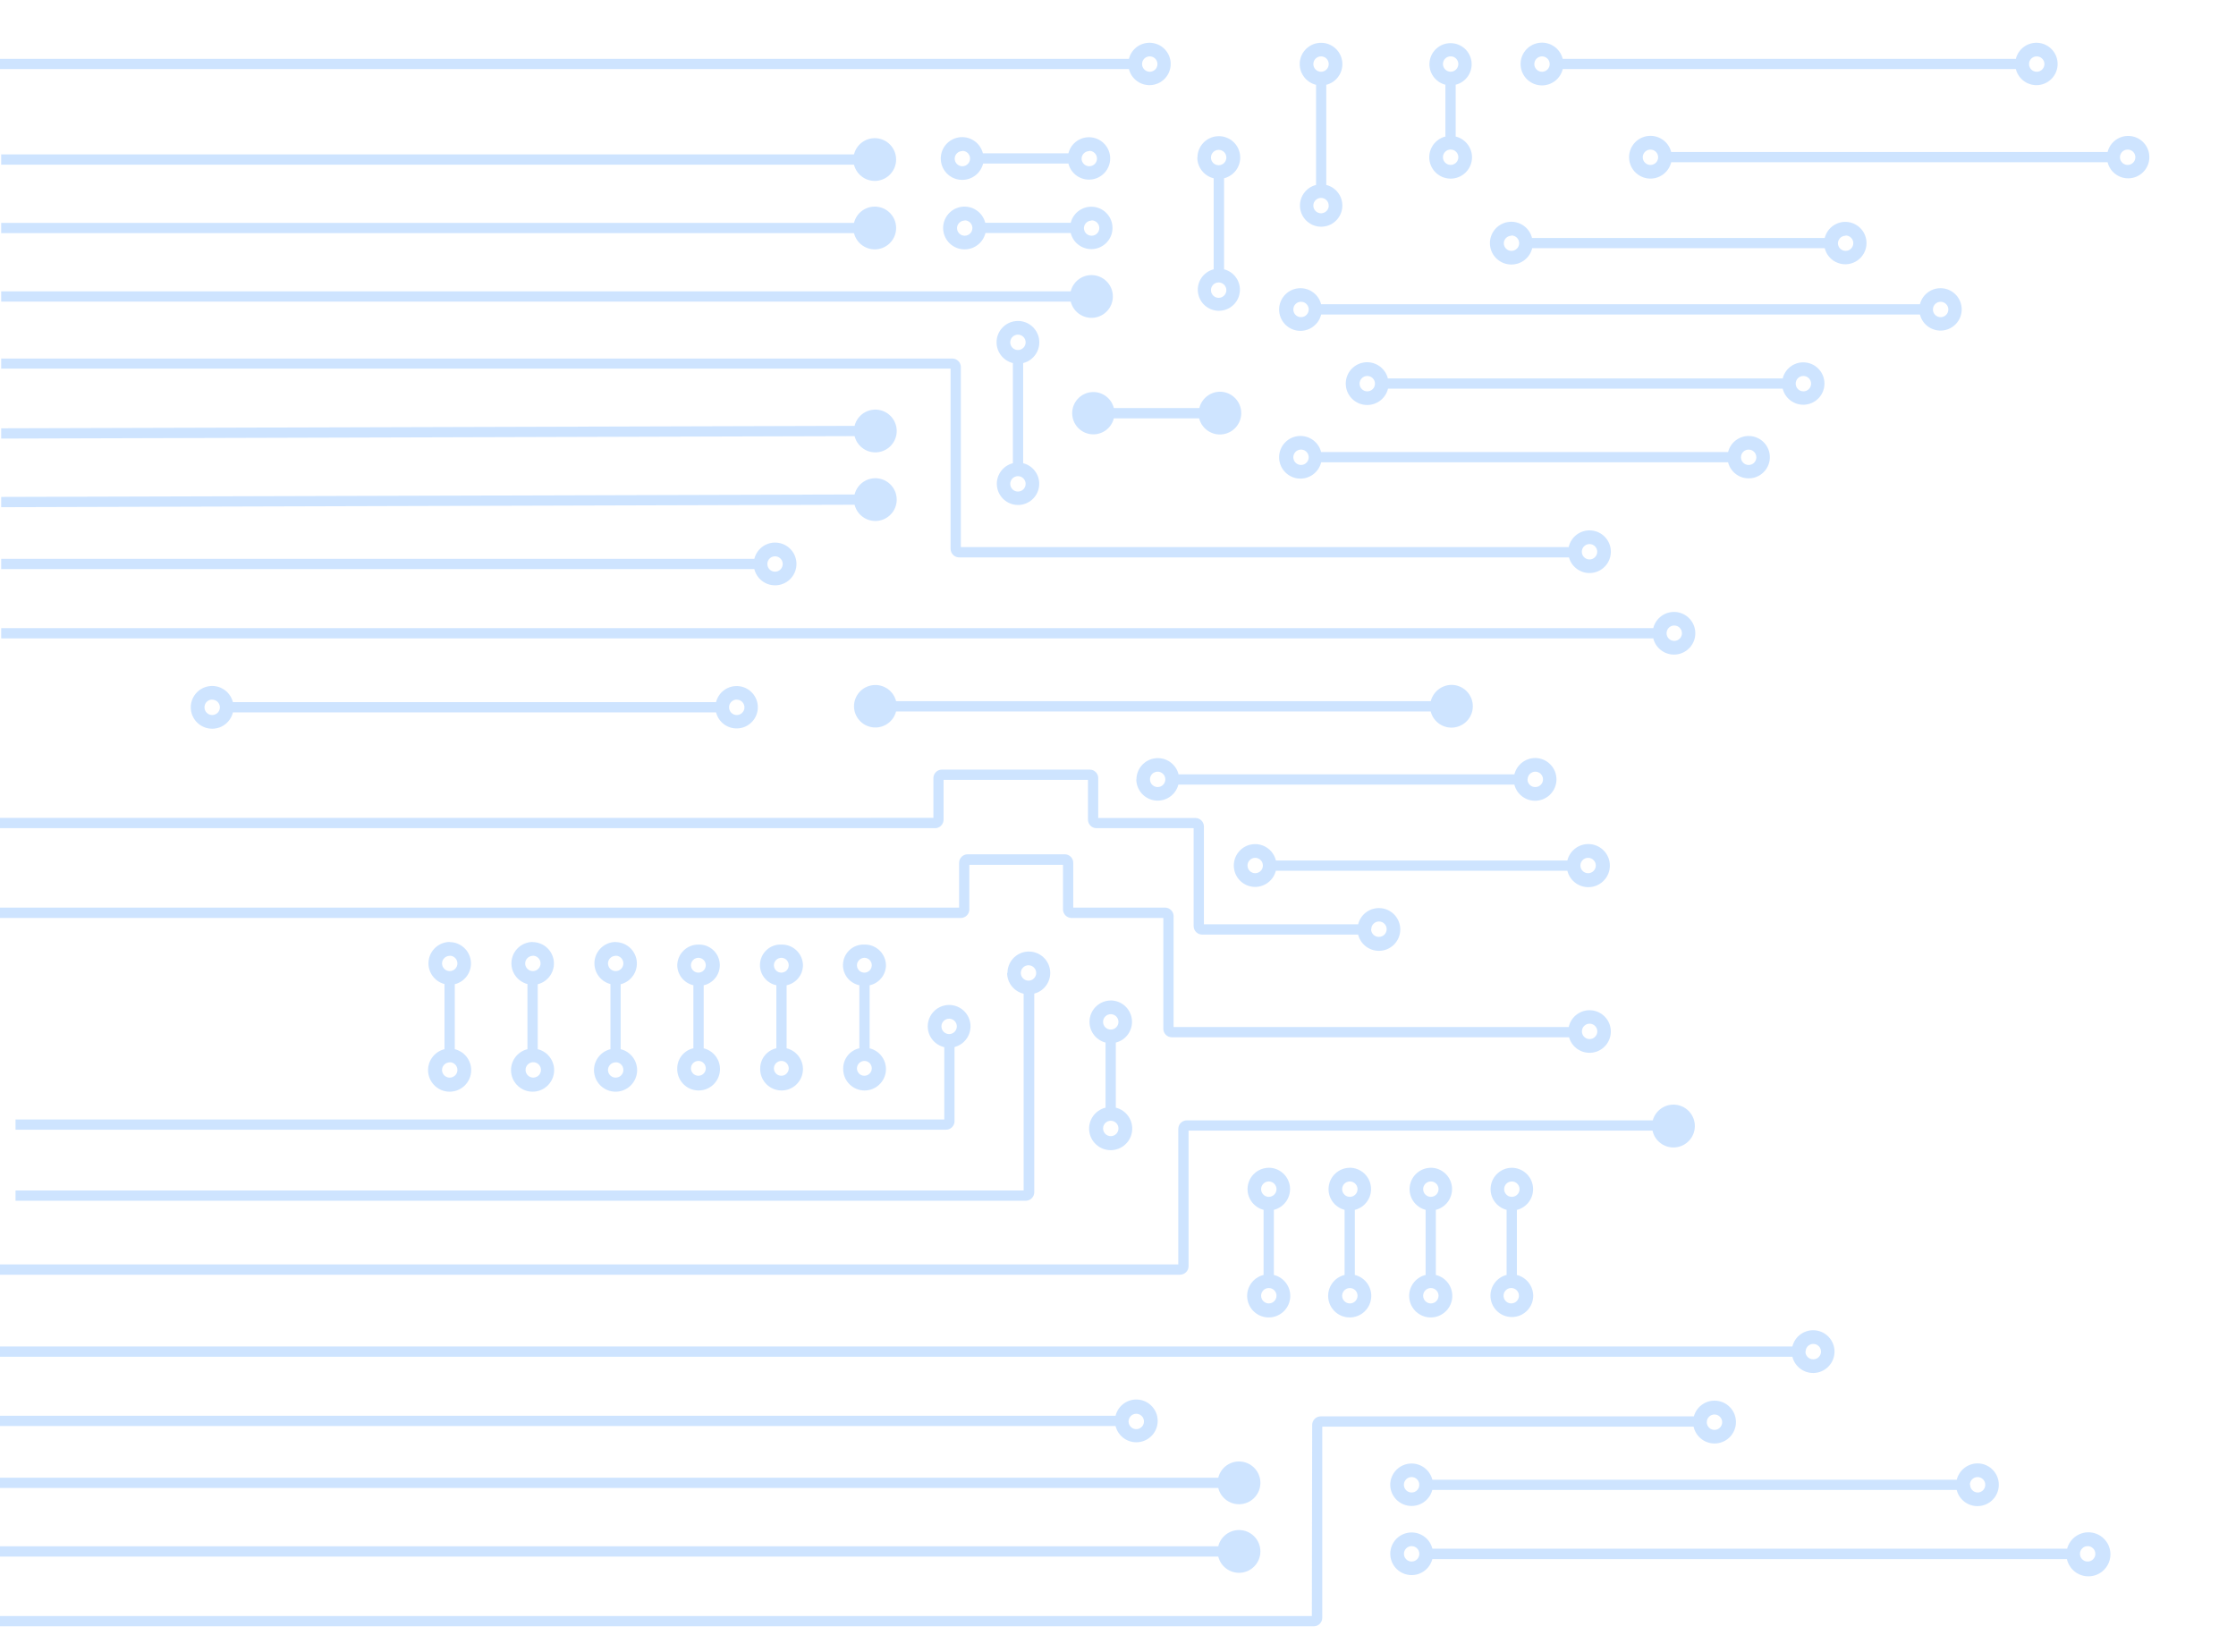
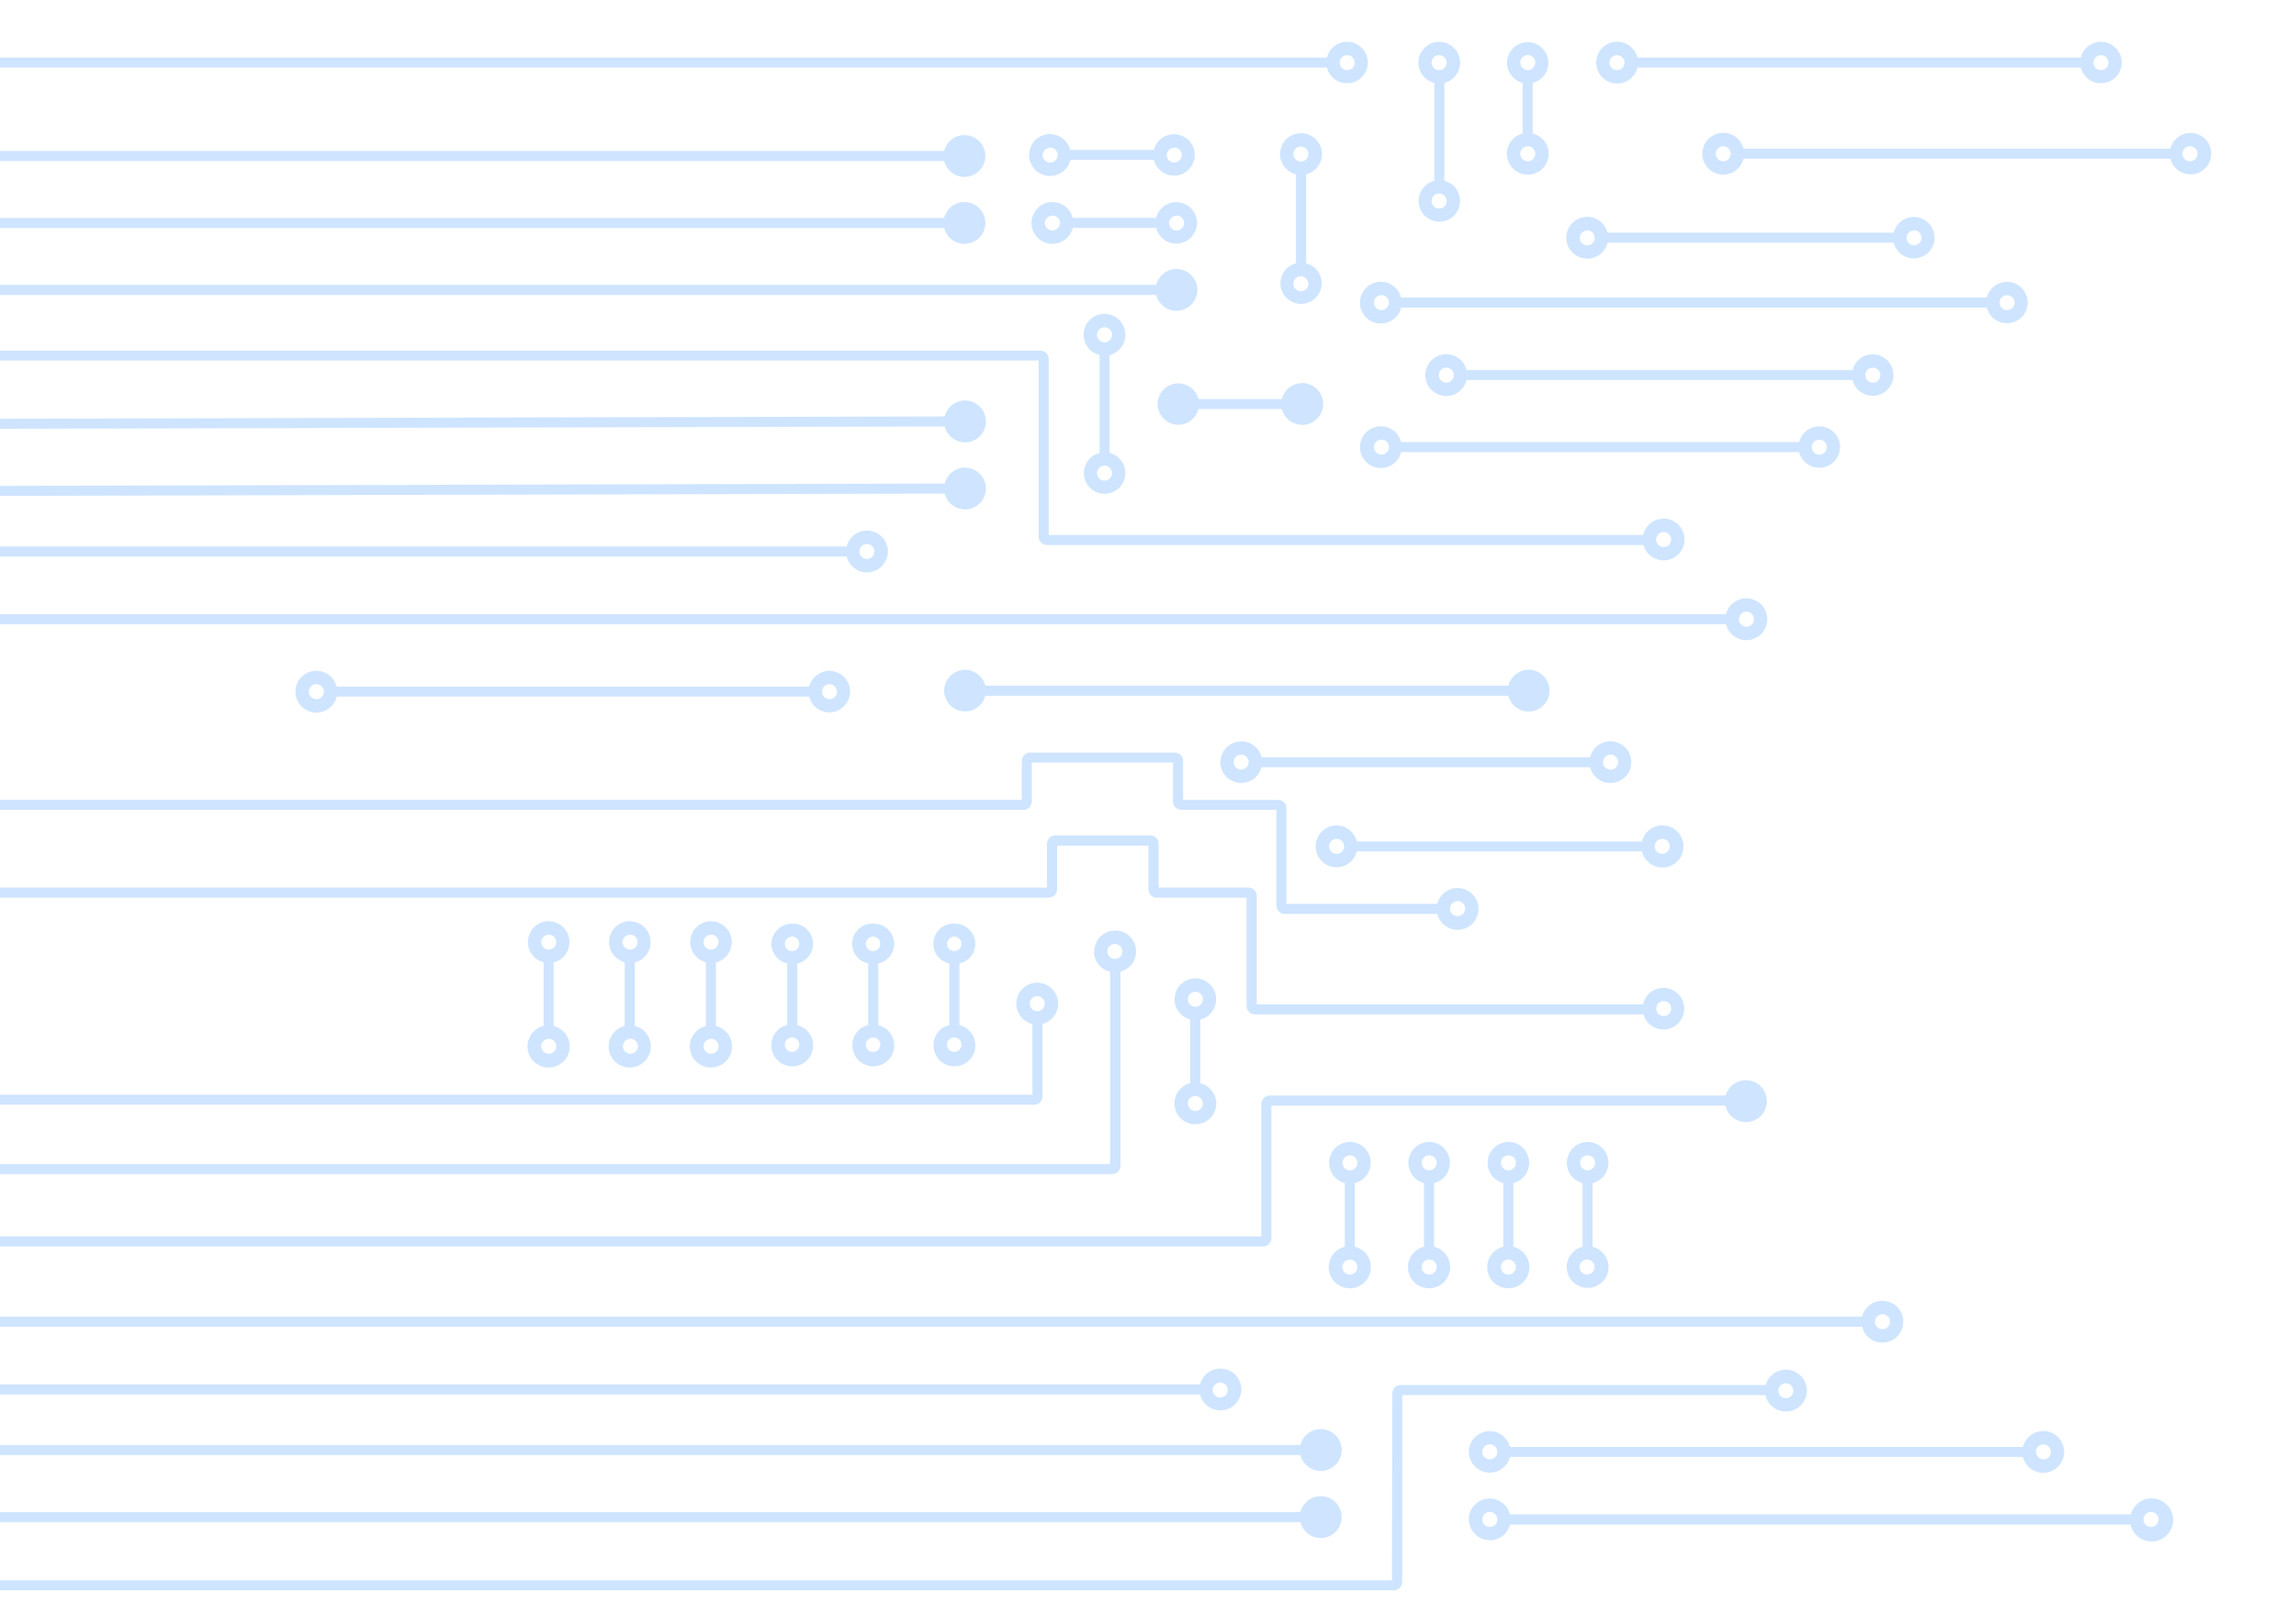
- <svg xmlns="http://www.w3.org/2000/svg" id="Layer_1" data-name="Layer 1" viewBox="0 0 49.138 36.284">
+ <svg xmlns="http://www.w3.org/2000/svg" id="Layer_1" data-name="Layer 1" viewBox="0 0 51.582 36.284">
  <defs>
    <style>.cls-1,.cls-3{fill:#9ecaff;}.cls-1,.cls-2{opacity:0.5;}.cls-1{isolation:isolate;}</style>
  </defs>
-   <path class="cls-1" d="M0,17.973V18.2H20.548a.188.188,0,0,0,.188-.188v-.874h3.173v.874a.188.188,0,0,0,.188.188h2.134V20.35a.188.188,0,0,0,.188.188h3.427a.47.47,0,1,0,0-.226H26.457V18.163a.188.188,0,0,0-.188-.188H24.135V17.1a.188.188,0,0,0-.188-.188H20.7a.188.188,0,0,0-.188.188v.872Zm30.135,2.446a.169.169,0,1,1,.169.169h0a.169.169,0,0,1-.173-.165v0Z" />
-   <path class="cls-1" d="M21.077,19.945H0v.228H21.114a.188.188,0,0,0,.188-.188v-.98H23.36v.98a.189.189,0,0,0,.189.188h2.016v2.434a.188.188,0,0,0,.188.188h8.728a.468.468,0,1,0-.007-.226H25.791V20.133a.188.188,0,0,0-.188-.188H23.586v-.981a.188.188,0,0,0-.185-.191H21.265a.188.188,0,0,0-.188.188Zm13.687,2.721a.169.169,0,1,1,.17.168h0A.169.169,0,0,1,34.764,22.666Z" />
-   <path class="cls-1" d="M27.228,33.623a.47.47,0,1,1-.456.583H0V33.98H26.772A.47.47,0,0,1,27.228,33.623Z" />
-   <path class="cls-1" d="M26.772,32.473a.47.47,0,1,1,0,.226H0v-.226Z" />
+   <path class="cls-1" d="M-.939,17.973V18.2H22.992a.188.188,0,0,0,.188-.188v-.874h3.173v.874a.189.189,0,0,0,.188.188h2.134V20.35a.188.188,0,0,0,.188.188H32.29a.47.47,0,1,0,0-.226H28.9V18.163a.188.188,0,0,0-.188-.188H26.579V17.1a.188.188,0,0,0-.188-.188H23.144a.188.188,0,0,0-.188.188v.872Zm33.518,2.446a.169.169,0,1,1,.169.169h0a.169.169,0,0,1-.173-.165v0Z" />
+   <path class="cls-1" d="M23.521,19.945H-.939v.228h24.5a.188.188,0,0,0,.188-.188v-.98H25.8v.98a.189.189,0,0,0,.189.188h2.016v2.434a.189.189,0,0,0,.188.188h8.728a.468.468,0,1,0-.007-.226H28.235V20.133a.188.188,0,0,0-.188-.188H26.03v-.981a.188.188,0,0,0-.185-.191H23.709a.188.188,0,0,0-.188.188Zm13.687,2.721a.169.169,0,1,1,.17.168h0A.169.169,0,0,1,37.208,22.666Z" />
+   <path class="cls-1" d="M29.672,33.623a.47.47,0,1,1-.456.583H-.939V33.98H29.216A.47.47,0,0,1,29.672,33.623Z" />
+   <path class="cls-1" d="M29.216,32.473a.47.47,0,1,1,0,.226H-.939v-.226Z" />
  <g class="cls-2">
-     <path class="cls-3" d="M24.515,31.112H0v.225H24.515a.47.47,0,1,0,0-.225Zm.287.112a.169.169,0,0,1,.337,0,.169.169,0,1,1-.337.026A.113.113,0,0,1,24.8,31.224Z" />
-     <path class="cls-3" d="M0,29.589v.226H39.389a.47.47,0,1,0,0-.226Zm39.68.113a.169.169,0,1,1,.169.169h0a.169.169,0,0,1-.173-.165v0Z" />
+     <path class="cls-3" d="M26.959,31.112H-.939v.225h27.9a.47.47,0,1,0,0-.225Zm.287.112a.169.169,0,1,1,0,.026Z" />
+     <path class="cls-3" d="M-.939,29.589v.226H41.833a.47.47,0,1,0,0-.226Zm43.063.113a.169.169,0,1,1,.169.169h0a.169.169,0,0,1-.173-.165v0Z" />
  </g>
  <g class="cls-2">
-     <path class="cls-3" d="M25.894,27.786H0v.226H25.932a.188.188,0,0,0,.188-.188V24.846H36.315a.471.471,0,1,0,.006-.226H26.082a.188.188,0,0,0-.188.188Z" />
+     <path class="cls-3" d="M28.338,27.786H-.939v.226H28.376a.188.188,0,0,0,.188-.188V24.846h10.2a.471.471,0,1,0,.006-.226H28.526a.188.188,0,0,0-.188.188Z" />
  </g>
  <g class="cls-2">
-     <path class="cls-3" d="M28.829,35.513H0v.226H28.87a.188.188,0,0,0,.188-.188v-4.2h8.16a.471.471,0,1,0,.006-.226h-8.2a.188.188,0,0,0-.188.188Zm8.679-4.26a.169.169,0,1,1,.169.169h0A.169.169,0,0,1,37.508,31.253Z" />
+     <path class="cls-3" d="M31.273,35.513H-.939v.226H31.314a.188.188,0,0,0,.188-.188v-4.2h8.16a.471.471,0,1,0,.006-.226h-8.2a.188.188,0,0,0-.188.188Zm8.679-4.26a.169.169,0,1,1,.169.169h0A.169.169,0,0,1,39.952,31.253Z" />
  </g>
-   <path class="cls-1" d="M27.883,25.662a.47.47,0,0,0-.115.925v1.43a.474.474,0,1,0,.226,0v-1.43a.47.47,0,0,0-.111-.926Zm0,2.643a.169.169,0,1,1-.169.169h0A.169.169,0,0,1,27.883,28.305Zm0-2.342a.169.169,0,1,1-.169.169h0A.169.169,0,0,1,27.883,25.963Z" />
-   <path class="cls-1" d="M29.663,25.662a.47.47,0,0,0-.115.925v1.43a.474.474,0,1,0,.226,0v-1.43a.47.47,0,0,0-.111-.926Zm0,2.643a.169.169,0,1,1-.168.17v0A.17.17,0,0,1,29.663,28.305Zm0-2.342a.169.169,0,1,1-.168.17h0A.169.169,0,0,1,29.663,25.963Z" />
-   <path class="cls-1" d="M31.443,25.662a.47.47,0,0,0-.114.925v1.43a.474.474,0,1,0,.225,0v-1.43a.47.47,0,0,0-.111-.926Zm0,2.643a.169.169,0,1,1-.168.17v0A.17.17,0,0,1,31.443,28.305Zm0-2.342a.169.169,0,1,1-.168.17h0A.169.169,0,0,1,31.443,25.963Z" />
-   <path class="cls-1" d="M33.224,25.662a.47.47,0,0,0-.115.925v1.43a.47.47,0,1,0,.585.456.476.476,0,0,0-.359-.455v-1.43a.47.47,0,0,0-.111-.926Zm0,2.643a.169.169,0,0,1,0,.337.169.169,0,0,1-.026-.337A.113.113,0,0,1,33.224,28.305Zm0-2.342a.169.169,0,1,1-.169.169h0A.169.169,0,0,1,33.224,25.963Z" />
-   <path class="cls-1" d="M9.883,20.7a.47.47,0,0,0-.115.925v1.431a.474.474,0,1,0,.226,0V21.629a.47.47,0,0,0-.111-.926Zm0,2.643a.169.169,0,1,1-.169.169h0A.169.169,0,0,1,9.883,23.346Zm0-2.341a.169.169,0,1,1-.169.169h0A.169.169,0,0,1,9.883,21.005Z" />
-   <path class="cls-1" d="M11.706,20.7a.47.47,0,0,0-.115.925v1.431a.474.474,0,1,0,.226,0V21.629a.47.47,0,0,0-.111-.926Zm0,2.643a.169.169,0,1,1,.026.337.113.113,0,0,1-.026,0,.169.169,0,0,1,0-.337Zm0-2.341a.169.169,0,1,1-.165.173v-.005A.17.17,0,0,1,11.706,21.005Z" />
-   <path class="cls-1" d="M13.529,20.7a.47.47,0,0,0-.114.925v1.431a.474.474,0,1,0,.225,0V21.629a.47.47,0,0,0-.111-.926Zm0,2.643a.169.169,0,1,1-.168.17h0A.169.169,0,0,1,13.529,23.346Zm0-2.341a.169.169,0,1,1-.168.17v0A.168.168,0,0,1,13.529,21.005Z" />
-   <path class="cls-1" d="M15.353,20.757a.463.463,0,0,0-.47.454h0a.457.457,0,0,0,.355.44v1.385a.453.453,0,0,0-.355.441.47.47,0,1,0,.581-.44V21.652a.453.453,0,0,0-.111-.895Zm0,2.557a.163.163,0,1,1-.169.163.165.165,0,0,1,.167-.163Zm0-2.266a.163.163,0,1,1-.169.163.165.165,0,0,1,.167-.163Z" />
-   <path class="cls-1" d="M17.176,20.757a.452.452,0,0,0-.115.894v1.385a.453.453,0,0,0-.355.441.47.47,0,1,0,.581-.44V21.652a.455.455,0,0,0,.359-.441.462.462,0,0,0-.47-.454Zm0,2.557a.163.163,0,1,1-.169.163.166.166,0,0,1,.169-.163Zm0-2.266a.163.163,0,1,1-.169.163.166.166,0,0,1,.169-.163Z" />
-   <path class="cls-1" d="M19,20.757a.452.452,0,0,0-.115.894v1.385a.453.453,0,0,0-.355.441.47.47,0,1,0,.581-.44V21.652a.455.455,0,0,0,.359-.441.462.462,0,0,0-.47-.454Zm0,2.557a.163.163,0,1,1-.168.163A.167.167,0,0,1,19,23.314Zm0-2.266a.163.163,0,1,1-.168.163A.167.167,0,0,1,19,21.048Z" />
-   <path class="cls-1" d="M27.114,19.02a.469.469,0,0,0,.924.115h6.406a.474.474,0,1,0,0-.226H28.039a.469.469,0,0,0-.925.111Zm7.617,0a.169.169,0,1,1,.169.169h0A.169.169,0,0,1,34.731,19.02Zm-7.316,0a.169.169,0,1,1,.169.169h0A.169.169,0,0,1,27.415,19.02Z" />
-   <path class="cls-1" d="M24.971,17.127a.47.47,0,0,0,.925.115h7.383a.47.47,0,1,0,.456-.585.475.475,0,0,0-.455.359H25.9a.47.47,0,0,0-.926.111Zm8.6,0a.169.169,0,1,1,.169.169h0a.169.169,0,0,1-.172-.166v0Zm-8.3,0a.169.169,0,1,1,.169.169h0a.169.169,0,0,1-.168-.169Z" />
-   <path class="cls-1" d="M18.767,15.52a.47.47,0,0,0,.925.115H31.441a.47.47,0,1,0,.456-.585.476.476,0,0,0-.455.359H19.693a.47.47,0,0,0-.926.111Z" />
-   <path class="cls-1" d="M30.551,32.628a.47.47,0,0,0,.925.114H43a.47.47,0,1,0,.456-.584.475.475,0,0,0-.455.359H31.477a.47.47,0,0,0-.926.111Zm12.739,0a.169.169,0,0,1,.338,0,.168.168,0,0,1-.168.17h0a.168.168,0,0,1-.164-.168Zm-12.438,0a.169.169,0,0,1,.338,0,.168.168,0,0,1-.168.17h0A.169.169,0,0,1,30.852,32.628Z" />
-   <path class="cls-1" d="M30.552,34.146a.47.47,0,0,0,.925.115H45.422a.484.484,0,1,0,.005-.229H31.478a.47.47,0,0,0-.926.111Zm15.157,0a.169.169,0,1,1,.169.169h0A.169.169,0,0,1,45.709,34.146Zm-14.856,0a.169.169,0,1,1,.169.169h0A.169.169,0,0,1,30.853,34.146Z" />
-   <path class="cls-1" d="M20.388,22.555a.47.47,0,0,0,.363.457V24.6H.341v.226H20.789a.188.188,0,0,0,.188-.188V23.009a.47.47,0,1,0-.589-.454Zm.639,0a.169.169,0,1,1-.169-.169h0A.169.169,0,0,1,21.027,22.555Z" />
-   <path class="cls-1" d="M22.132,21.381a.472.472,0,0,0,.363.457v4.323H.341v.226h22.2a.188.188,0,0,0,.188-.188V21.835a.47.47,0,1,0-.589-.454Zm.639,0a.169.169,0,1,1-.169-.169h0A.169.169,0,0,1,22.771,21.381Z" />
-   <path class="cls-1" d="M19.223,3.976a.47.47,0,1,0-.456-.583H.026v.226H18.767A.471.471,0,0,0,19.223,3.976Z" />
-   <path class="cls-1" d="M19.223,5.48a.47.47,0,1,0-.456-.582H.026v.225H18.767A.47.47,0,0,0,19.223,5.48Z" />
-   <path class="cls-1" d="M23.53,6.628a.47.47,0,1,0,0-.226H.026v.226Z" />
-   <path class="cls-1" d="M19.235,9.941a.47.47,0,1,0-.455-.583L.026,9.412v.226L18.78,9.584A.471.471,0,0,0,19.235,9.941Z" />
-   <path class="cls-1" d="M18.78,11.092a.47.47,0,1,0,0-.226L.026,10.92v.226Z" />
+   <path class="cls-1" d="M30.327,25.662a.47.47,0,0,0-.115.925v1.43a.474.474,0,1,0,.226,0v-1.43a.47.47,0,0,0-.111-.926Zm0,2.643a.169.169,0,1,1-.169.169h0A.169.169,0,0,1,30.327,28.305Zm0-2.342a.169.169,0,1,1-.169.169h0A.169.169,0,0,1,30.327,25.963Z" />
+   <path class="cls-1" d="M32.107,25.662a.47.47,0,0,0-.115.925v1.43a.474.474,0,1,0,.226,0v-1.43a.47.47,0,0,0-.111-.926Zm0,2.643a.169.169,0,1,1-.168.17v0A.17.17,0,0,1,32.107,28.305Zm0-2.342a.169.169,0,1,1-.168.17h0A.169.169,0,0,1,32.107,25.963Z" />
+   <path class="cls-1" d="M33.887,25.662a.47.47,0,0,0-.114.925v1.43a.474.474,0,1,0,.225,0v-1.43a.47.47,0,0,0-.111-.926Zm0,2.643a.169.169,0,1,1-.168.17v0A.17.17,0,0,1,33.887,28.305Zm0-2.342a.169.169,0,1,1-.168.17h0A.169.169,0,0,1,33.887,25.963Z" />
+   <path class="cls-1" d="M35.668,25.662a.47.47,0,0,0-.115.925v1.43a.47.47,0,1,0,.585.456.475.475,0,0,0-.359-.455v-1.43a.47.47,0,0,0-.111-.926Zm0,2.643a.169.169,0,0,1,0,.337.169.169,0,0,1-.026-.337A.113.113,0,0,1,35.668,28.305Zm0-2.342a.169.169,0,1,1-.169.169h0A.169.169,0,0,1,35.668,25.963Z" />
+   <path class="cls-1" d="M12.327,20.7a.47.47,0,0,0-.115.925v1.431a.474.474,0,1,0,.226,0V21.629a.47.47,0,0,0-.111-.926Zm0,2.643a.169.169,0,1,1-.169.169h0A.169.169,0,0,1,12.327,23.346Zm0-2.341a.169.169,0,1,1-.169.169h0A.169.169,0,0,1,12.327,21.005Z" />
+   <path class="cls-1" d="M14.15,20.7a.47.47,0,0,0-.115.925v1.431a.474.474,0,1,0,.226,0V21.629a.47.47,0,0,0-.111-.926Zm0,2.643a.169.169,0,1,1,.026.337.113.113,0,0,1-.026,0,.169.169,0,0,1,0-.337Zm0-2.341a.169.169,0,1,1-.165.173v-.005A.17.17,0,0,1,14.15,21.005Z" />
+   <path class="cls-1" d="M15.973,20.7a.47.47,0,0,0-.114.925v1.431a.474.474,0,1,0,.225,0V21.629a.47.47,0,0,0-.111-.926Zm0,2.643a.169.169,0,1,1-.168.17h0A.169.169,0,0,1,15.973,23.346Zm0-2.341a.169.169,0,1,1-.168.17v0A.168.168,0,0,1,15.973,21.005Z" />
+   <path class="cls-1" d="M17.8,20.757a.463.463,0,0,0-.47.454h0a.458.458,0,0,0,.355.44v1.385a.453.453,0,0,0-.355.441.47.47,0,1,0,.581-.44V21.652a.453.453,0,0,0-.111-.895Zm0,2.557a.163.163,0,1,1-.169.163.165.165,0,0,1,.167-.163Zm0-2.266a.163.163,0,1,1-.169.163.165.165,0,0,1,.167-.163Z" />
+   <path class="cls-1" d="M19.62,20.757a.452.452,0,0,0-.115.894v1.385a.453.453,0,0,0-.355.441.47.47,0,1,0,.581-.44V21.652a.455.455,0,0,0,.359-.441.461.461,0,0,0-.469-.454Zm0,2.557a.163.163,0,1,1-.169.163.166.166,0,0,1,.169-.163Zm0-2.266a.163.163,0,1,1-.169.163.166.166,0,0,1,.169-.163Z" />
+   <path class="cls-1" d="M21.443,20.757a.452.452,0,0,0-.115.894v1.385a.454.454,0,0,0-.355.441.47.47,0,1,0,.581-.44V21.652a.455.455,0,0,0,.359-.441.461.461,0,0,0-.469-.454Zm0,2.557a.163.163,0,1,1-.168.163A.167.167,0,0,1,21.443,23.314Zm0-2.266a.163.163,0,1,1-.168.163A.167.167,0,0,1,21.443,21.048Z" />
+   <path class="cls-1" d="M29.558,19.02a.469.469,0,0,0,.924.115h6.406a.474.474,0,1,0,0-.226H30.483a.469.469,0,0,0-.925.111Zm7.617,0a.169.169,0,1,1,.169.169h0A.169.169,0,0,1,37.175,19.02Zm-7.316,0a.169.169,0,1,1,.169.169h0A.169.169,0,0,1,29.859,19.02Z" />
+   <path class="cls-1" d="M27.415,17.127a.47.47,0,0,0,.925.115h7.383a.47.47,0,1,0,.456-.585.476.476,0,0,0-.455.359h-7.38a.47.47,0,0,0-.926.111Zm8.6,0a.169.169,0,1,1,.169.169h0a.169.169,0,0,1-.172-.166v0Zm-8.3,0a.169.169,0,1,1,.169.169h0a.169.169,0,0,1-.168-.169Z" />
+   <path class="cls-1" d="M21.211,15.52a.47.47,0,0,0,.925.115h11.75a.47.47,0,1,0,.456-.585.475.475,0,0,0-.455.359H22.137a.47.47,0,0,0-.926.111Z" />
+   <path class="cls-1" d="M33,32.628a.47.47,0,0,0,.925.114H45.446a.47.47,0,1,0,.456-.584.475.475,0,0,0-.455.359H33.922a.47.47,0,0,0-.926.111Zm12.738,0a.169.169,0,0,1,.338,0,.168.168,0,0,1-.168.17h0a.168.168,0,0,1-.164-.168Zm-12.437,0a.169.169,0,1,1,.17.168h0A.169.169,0,0,1,33.3,32.628Z" />
+   <path class="cls-1" d="M33,34.146a.47.47,0,0,0,.925.115H47.866a.484.484,0,1,0,.005-.229H33.923a.47.47,0,0,0-.926.111Zm15.156,0a.169.169,0,1,1,.169.169h0A.169.169,0,0,1,48.153,34.146Zm-14.855,0a.169.169,0,1,1,.169.169h0A.169.169,0,0,1,33.3,34.146Z" />
+   <path class="cls-1" d="M22.832,22.555a.472.472,0,0,0,.363.457V24.6H-.6v.226H23.233a.188.188,0,0,0,.188-.188V23.009a.47.47,0,1,0-.589-.454Zm.639,0a.169.169,0,1,1-.169-.169h0A.169.169,0,0,1,23.471,22.555Z" />
+   <path class="cls-1" d="M24.576,21.381a.472.472,0,0,0,.363.457v4.323H-.6v.226H24.985a.188.188,0,0,0,.188-.188V21.835a.47.47,0,1,0-.589-.454Zm.639,0a.169.169,0,1,1-.169-.169h0A.169.169,0,0,1,25.215,21.381Z" />
+   <path class="cls-1" d="M21.667,3.976a.47.47,0,1,0-.456-.583H-.913v.226H21.211A.472.472,0,0,0,21.667,3.976Z" />
+   <path class="cls-1" d="M21.667,5.48a.47.47,0,1,0-.456-.582H-.913v.225H21.211A.47.47,0,0,0,21.667,5.48Z" />
+   <path class="cls-1" d="M25.974,6.628a.47.47,0,1,0,0-.226H-.913v.226Z" />
+   <path class="cls-1" d="M21.679,9.941a.47.47,0,1,0-.455-.583L-.913,9.412v.226l22.137-.054A.472.472,0,0,0,21.679,9.941Z" />
+   <path class="cls-1" d="M21.224,11.092a.469.469,0,1,0,0-.226L-.913,10.92v.226Z" />
  <g class="cls-2">
-     <path class="cls-3" d="M17.032,12.863a.47.47,0,1,0-.455-.583H.026v.226H16.577A.468.468,0,0,0,17.032,12.863Zm0-.638a.169.169,0,1,1-.169.169h0A.169.169,0,0,1,17.032,12.225Z" />
-     <path class="cls-3" d="M36.332,14.029a.469.469,0,1,0,0-.226H.026v.226Zm.461-.283a.169.169,0,1,1-.169.169h0A.169.169,0,0,1,36.793,13.746Z" />
+     <path class="cls-3" d="M19.476,12.863a.47.47,0,1,0-.455-.583H-.913v.226H19.021A.469.469,0,0,0,19.476,12.863Zm0-.638a.169.169,0,1,1-.169.169h0A.169.169,0,0,1,19.476,12.225Z" />
+     <path class="cls-3" d="M38.777,14.029a.47.47,0,1,0,0-.226H-.913v.226Zm.461-.283a.169.169,0,1,1-.169.169h0A.169.169,0,0,1,39.238,13.746Z" />
  </g>
  <g class="cls-2">
-     <path class="cls-3" d="M20.89,12.061a.189.189,0,0,0,.189.188h13.4a.469.469,0,1,0-.006-.226H21.116V8.067a.188.188,0,0,0-.188-.188H.026V8.1H20.89Zm14.041-.105a.169.169,0,1,1-.169.169h0a.169.169,0,0,1,.169-.169Z" />
+     <path class="cls-3" d="M23.334,12.061a.189.189,0,0,0,.189.188h13.4a.469.469,0,1,0-.006-.226H23.56V8.067a.188.188,0,0,0-.188-.188H-.913V8.1H23.334Zm14.042-.105a.169.169,0,1,1-.169.169h0a.169.169,0,0,1,.169-.169Z" />
  </g>
  <g class="cls-2">
-     <path class="cls-3" d="M4.663,16.014a.469.469,0,0,0,.456-.359H15.736a.466.466,0,1,0,0-.226H5.118a.47.47,0,1,0-.455.585Zm11.528-.639a.169.169,0,1,1-.169.169h0a.169.169,0,0,1,.167-.171h0Zm-11.528,0a.169.169,0,1,1-.169.169h0a.169.169,0,0,1,.167-.171h0Z" />
+     <path class="cls-3" d="M7.108,16.014a.469.469,0,0,0,.456-.359H18.18a.466.466,0,1,0,0-.226H7.563a.47.47,0,1,0-.455.585Zm11.527-.639a.169.169,0,1,1-.169.169h0a.169.169,0,0,1,.167-.171h0Zm-11.527,0a.169.169,0,1,1-.169.169h0a.169.169,0,0,1,.167-.171h0Z" />
  </g>
-   <path class="cls-1" d="M21.2,5.48a.47.47,0,0,0,.456-.359H23.53a.466.466,0,1,0,0-.225H21.652a.47.47,0,1,0-.455.584Zm2.788-.638a.169.169,0,1,1-.168.17v0a.169.169,0,0,1,.165-.164Zm-2.788,0a.169.169,0,1,1-.169.169h0a.17.17,0,0,1,.169-.164Z" />
-   <path class="cls-1" d="M21.149,3.953a.472.472,0,0,0,.456-.359h1.874a.466.466,0,1,0,0-.225H21.6a.47.47,0,1,0-.455.584Zm2.788-.638a.169.169,0,1,1-.168.17v0a.169.169,0,0,1,.165-.164Zm-2.788,0a.169.169,0,1,1-.169.169h0a.168.168,0,0,1,.169-.164Z" />
-   <path class="cls-1" d="M33.216,5.813a.47.47,0,0,0,.456-.359H40.1a.466.466,0,1,0,0-.225H33.668a.47.47,0,1,0-.455.584Zm7.342-.638a.169.169,0,1,1-.168.17v0a.168.168,0,0,1,.165-.164Zm-7.342,0a.169.169,0,1,1-.169.169h0a.17.17,0,0,1,.169-.164Z" />
-   <path class="cls-1" d="M32.349,3.455A.472.472,0,0,0,31.99,3V1.862a.464.464,0,1,0-.226,0V3a.47.47,0,1,0,.585.455ZM31.71,1.407a.169.169,0,1,1,.169.169.169.169,0,0,1-.169-.169Zm0,2.048a.169.169,0,1,1,.169.169.169.169,0,0,1-.169-.169Z" />
-   <path class="cls-1" d="M21.9,7.523a.472.472,0,0,0,.359.456v2.2a.466.466,0,1,0,.226,0v-2.2a.47.47,0,1,0-.585-.455Zm.639,3.11a.169.169,0,1,1-.169-.169.169.169,0,0,1,.169.169v0Zm0-3.11a.169.169,0,1,1-.169-.169.169.169,0,0,1,.169.169v0Z" />
-   <path class="cls-1" d="M28.562,1.407a.471.471,0,0,0,.359.457v2.2a.466.466,0,1,0,.225,0v-2.2a.469.469,0,1,0-.584-.455ZM29.2,4.518a.169.169,0,1,1-.169-.169h0a.168.168,0,0,1,.168.168Zm0-3.111a.169.169,0,1,1-.17-.168h0A.168.168,0,0,1,29.2,1.407Z" />
-   <path class="cls-1" d="M26.312,3.462a.47.47,0,0,0,.359.456v2a.463.463,0,1,0,.229,0v-2a.47.47,0,1,0-.585-.455Zm.638,2.914a.169.169,0,1,1-.169-.169h0A.169.169,0,0,1,26.95,6.376Zm0-2.914a.169.169,0,1,1-.169-.169h0A.169.169,0,0,1,26.95,3.462Z" />
-   <path class="cls-1" d="M36.27,3.925a.47.47,0,0,0,.456-.359h9.59a.466.466,0,1,0,0-.226h-9.59a.47.47,0,1,0-.455.585Zm10.5-.638a.169.169,0,0,1,0,.337.169.169,0,1,1-.026-.337Zm-10.5,0a.169.169,0,1,1-.169.169h0A.169.169,0,0,1,36.27,3.287Z" />
-   <path class="cls-1" d="M33.887,1.877a.47.47,0,0,0,.456-.359H44.3a.466.466,0,1,0,0-.225H34.342a.47.47,0,1,0-.455.584Zm10.872-.638a.169.169,0,1,1-.169.169h0a.168.168,0,0,1,.167-.169Zm-10.872,0a.169.169,0,1,1-.169.169h0a.169.169,0,0,1,.169-.169Z" />
-   <path class="cls-1" d="M-2.133,1.877a.47.47,0,0,0,.456-.359H24.809a.466.466,0,1,0,0-.225H-1.678a.47.47,0,0,0-.57-.342.47.47,0,0,0-.342.57A.47.47,0,0,0-2.133,1.877Zm27.4-.638a.169.169,0,1,1-.169.169h0a.168.168,0,0,1,.167-.169Zm-27.4,0a.169.169,0,0,1,.169.169.169.169,0,0,1-.169.169A.169.169,0,0,1-2.3,1.408h0a.169.169,0,0,1,.169-.169Z" />
-   <path class="cls-1" d="M28.578,7.271a.472.472,0,0,0,.456-.359H42.192a.466.466,0,1,0,0-.226H29.033a.469.469,0,1,0-.455.585Zm14.069-.639a.169.169,0,1,1-.169.169h0A.169.169,0,0,1,42.647,6.632Zm-14.069,0a.169.169,0,0,1,.026.337h-.026a.169.169,0,0,1,0-.337Z" />
-   <path class="cls-1" d="M28.578,10.518a.47.47,0,0,0,.456-.359h8.942a.466.466,0,1,0,0-.225H29.033a.469.469,0,1,0-.455.584Zm9.85-.638a.169.169,0,1,1-.169.169h0a.169.169,0,0,1,.169-.169Zm-9.85,0a.169.169,0,0,1,.026.337h-.026a.169.169,0,0,1,0-.337Z" />
-   <path class="cls-1" d="M30.047,8.9a.47.47,0,0,0,.456-.359h8.673a.466.466,0,1,0,0-.225H30.5a.47.47,0,1,0-.455.584Zm9.584-.638a.169.169,0,1,1-.169.169h0a.168.168,0,0,1,.167-.169h0Zm-9.584,0a.169.169,0,1,1-.169.169.169.169,0,0,1,.169-.169Z" />
-   <path class="cls-1" d="M26.812,8.608a.471.471,0,0,0-.456.359H24.478a.465.465,0,1,0,0,.226h1.874a.47.47,0,1,0,.455-.585Z" />
-   <path class="cls-1" d="M24.41,21.986a.47.47,0,0,0-.115.925v1.43a.474.474,0,1,0,.226,0v-1.43a.47.47,0,0,0-.111-.926Zm0,2.643a.169.169,0,1,1-.169.169h0A.169.169,0,0,1,24.41,24.629Zm0-2.342a.169.169,0,1,1-.169.169h0A.169.169,0,0,1,24.41,22.287Z" />
+   <path class="cls-1" d="M23.644,5.48a.47.47,0,0,0,.456-.359h1.874a.466.466,0,1,0,0-.225H24.1a.47.47,0,1,0-.455.584Zm2.788-.638a.169.169,0,1,1-.168.17v0a.169.169,0,0,1,.165-.164Zm-2.788,0a.169.169,0,1,1-.169.169h0a.17.17,0,0,1,.169-.164Z" />
+   <path class="cls-1" d="M23.593,3.953a.471.471,0,0,0,.456-.359h1.874a.466.466,0,1,0,0-.225H24.045a.47.47,0,1,0-.455.584Zm2.788-.638a.169.169,0,1,1,0,.338.17.17,0,0,1-.17-.168v0a.169.169,0,0,1,.165-.164Zm-2.788,0a.169.169,0,1,1-.169.169h0a.169.169,0,0,1,.169-.164Z" />
+   <path class="cls-1" d="M35.661,5.813a.471.471,0,0,0,.456-.359h6.427a.466.466,0,1,0,0-.225h-6.43a.47.47,0,1,0-.455.584ZM43,5.175a.169.169,0,1,1-.168.17v0A.168.168,0,0,1,43,5.179Zm-7.341,0a.169.169,0,1,1-.169.169h0a.168.168,0,0,1,.169-.164Z" />
+   <path class="cls-1" d="M34.793,3.455A.472.472,0,0,0,34.434,3V1.862a.464.464,0,1,0-.226,0V3a.47.47,0,1,0,.585.455Zm-.639-2.048a.169.169,0,1,1,.169.169.169.169,0,0,1-.169-.169Zm0,2.048a.169.169,0,1,1,.169.169.169.169,0,0,1-.169-.169Z" />
+   <path class="cls-1" d="M24.344,7.523a.472.472,0,0,0,.359.456v2.2a.466.466,0,1,0,.226,0v-2.2a.47.47,0,1,0-.585-.455Zm.639,3.11a.169.169,0,1,1-.169-.169.169.169,0,0,1,.169.169v0Zm0-3.11a.169.169,0,1,1-.169-.169.169.169,0,0,1,.169.169v0Z" />
+   <path class="cls-1" d="M31.865,1.407a.471.471,0,0,0,.359.457v2.2a.466.466,0,1,0,.225,0v-2.2a.469.469,0,1,0-.584-.455ZM32.5,4.518a.169.169,0,1,1-.169-.169h0a.168.168,0,0,1,.168.168Zm0-3.111a.169.169,0,1,1-.17-.168h0A.168.168,0,0,1,32.5,1.407Z" />
+   <path class="cls-1" d="M28.756,3.462a.472.472,0,0,0,.359.456v2a.463.463,0,1,0,.229,0v-2a.47.47,0,1,0-.585-.455Zm.638,2.914a.169.169,0,1,1-.169-.169h0A.169.169,0,0,1,29.394,6.376Zm0-2.914a.169.169,0,1,1-.169-.169h0A.169.169,0,0,1,29.394,3.462Z" />
+   <path class="cls-1" d="M38.714,3.925a.47.47,0,0,0,.456-.359h9.59a.466.466,0,1,0,0-.226h-9.59a.47.47,0,1,0-.455.585Zm10.5-.638a.169.169,0,1,1-.026,0Zm-10.5,0a.169.169,0,1,1-.169.169h0A.169.169,0,0,1,38.714,3.287Z" />
+   <path class="cls-1" d="M36.331,1.877a.47.47,0,0,0,.456-.359h9.961a.466.466,0,1,0,0-.225H36.786a.47.47,0,1,0-.455.584ZM47.2,1.239a.169.169,0,1,1-.169.169h0a.169.169,0,0,1,.167-.169Zm-10.872,0a.169.169,0,1,1-.169.169h0a.169.169,0,0,1,.169-.169Z" />
+   <path class="cls-1" d="M-1.171,1.877a.471.471,0,0,0,.456-.359H29.811a.466.466,0,1,0,0-.225H-.716a.47.47,0,0,0-.57-.342.47.47,0,0,0-.342.57A.47.47,0,0,0-1.171,1.877Zm31.437-.638a.169.169,0,1,1-.169.169h0a.168.168,0,0,1,.167-.169Zm-31.437,0A.169.169,0,0,1-1,1.408a.169.169,0,0,1-.169.169.169.169,0,0,1-.169-.169h0a.169.169,0,0,1,.169-.169Z" />
+   <path class="cls-1" d="M31.022,7.271a.471.471,0,0,0,.456-.359H44.636a.466.466,0,1,0,0-.226H31.477a.469.469,0,1,0-.455.585Zm14.069-.639a.169.169,0,1,1-.169.169h0A.169.169,0,0,1,45.091,6.632Zm-14.069,0a.169.169,0,1,1,.026.337h-.026a.169.169,0,0,1,0-.337Z" />
+   <path class="cls-1" d="M31.022,10.518a.47.47,0,0,0,.456-.359H40.42a.466.466,0,1,0,0-.225H31.477a.469.469,0,1,0-.455.584Zm9.85-.638a.169.169,0,1,1-.169.169h0a.169.169,0,0,1,.169-.169Zm-9.85,0a.169.169,0,1,1,.026.337h-.026a.169.169,0,0,1,0-.337Z" />
+   <path class="cls-1" d="M32.492,8.9a.47.47,0,0,0,.456-.359H41.62a.466.466,0,1,0,0-.225H32.947a.47.47,0,1,0-.455.584Zm9.583-.638a.169.169,0,1,1-.169.169h0a.168.168,0,0,1,.167-.169h0Zm-9.583,0a.169.169,0,1,1-.169.169.169.169,0,0,1,.169-.169Z" />
+   <path class="cls-1" d="M29.257,8.608a.47.47,0,0,0-.456.359H26.923a.465.465,0,1,0,0,.226H28.8a.47.47,0,1,0,.455-.585Z" />
+   <path class="cls-1" d="M26.855,21.986a.47.47,0,0,0-.115.925v1.43a.47.47,0,1,0,.585.456.476.476,0,0,0-.359-.455v-1.43a.47.47,0,0,0-.111-.926Zm0,2.643a.169.169,0,1,1-.169.169h0A.169.169,0,0,1,26.855,24.629Zm0-2.342a.169.169,0,1,1-.169.169h0A.169.169,0,0,1,26.855,22.287Z" />
</svg>
